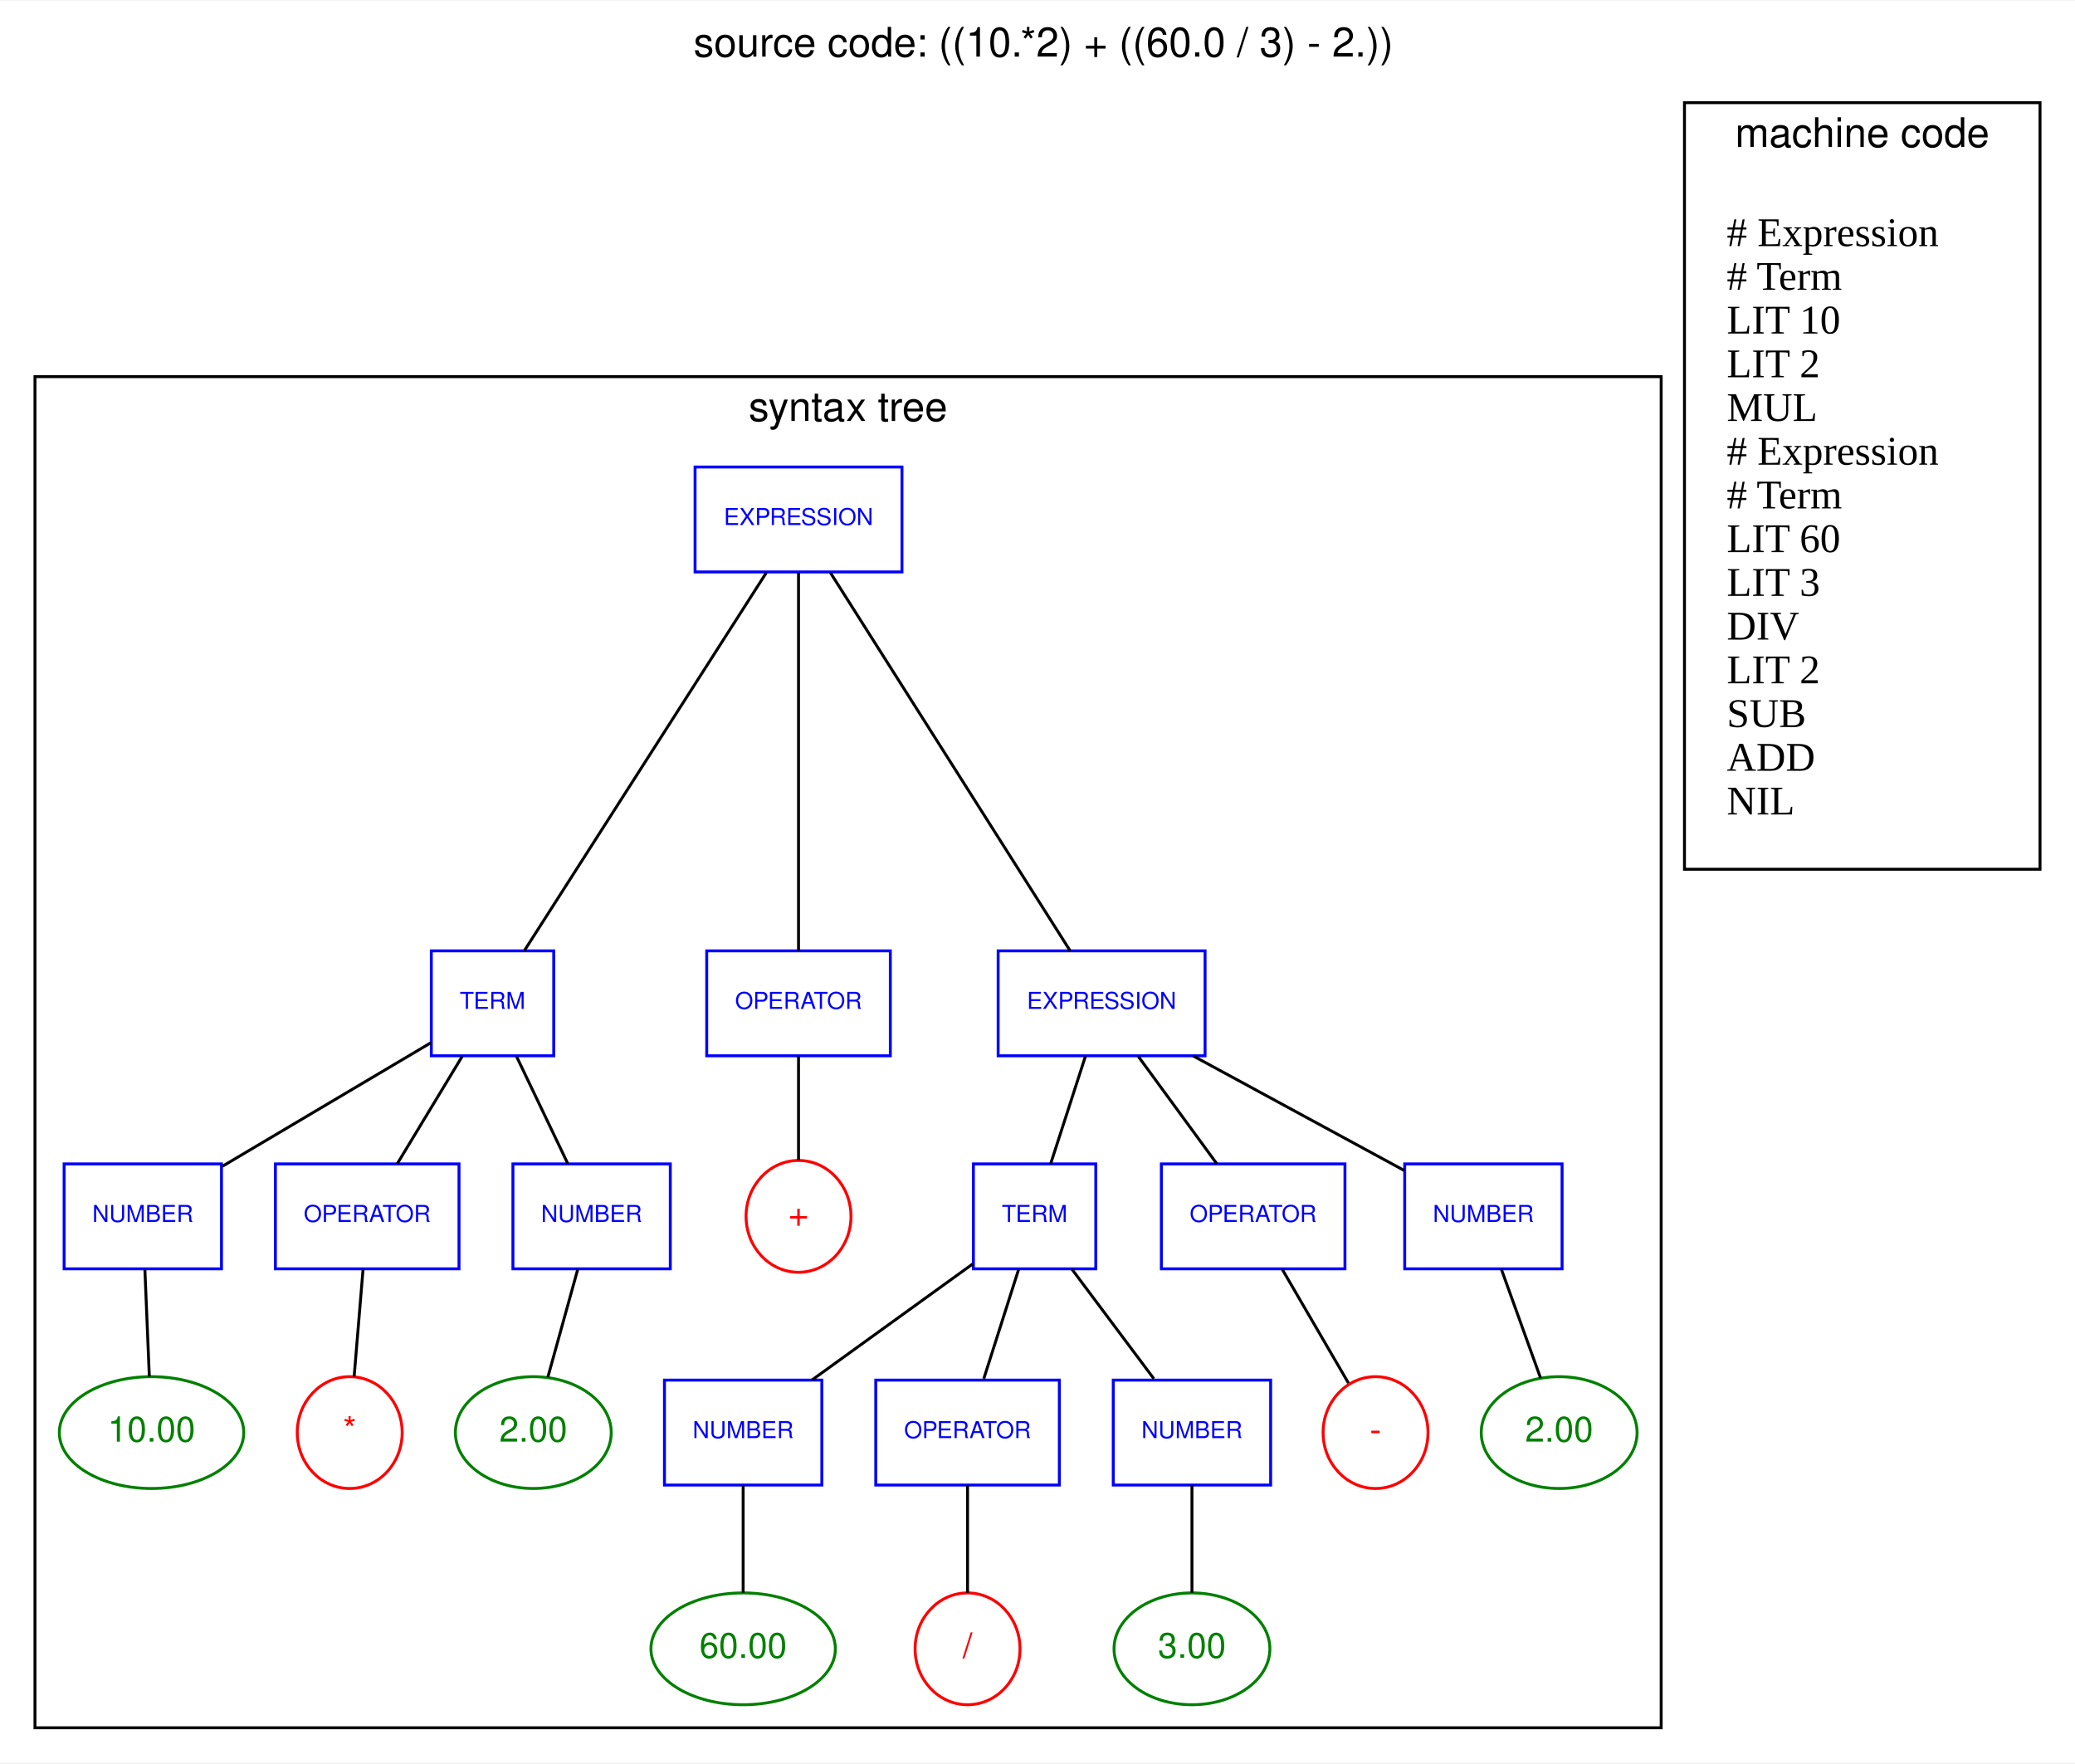
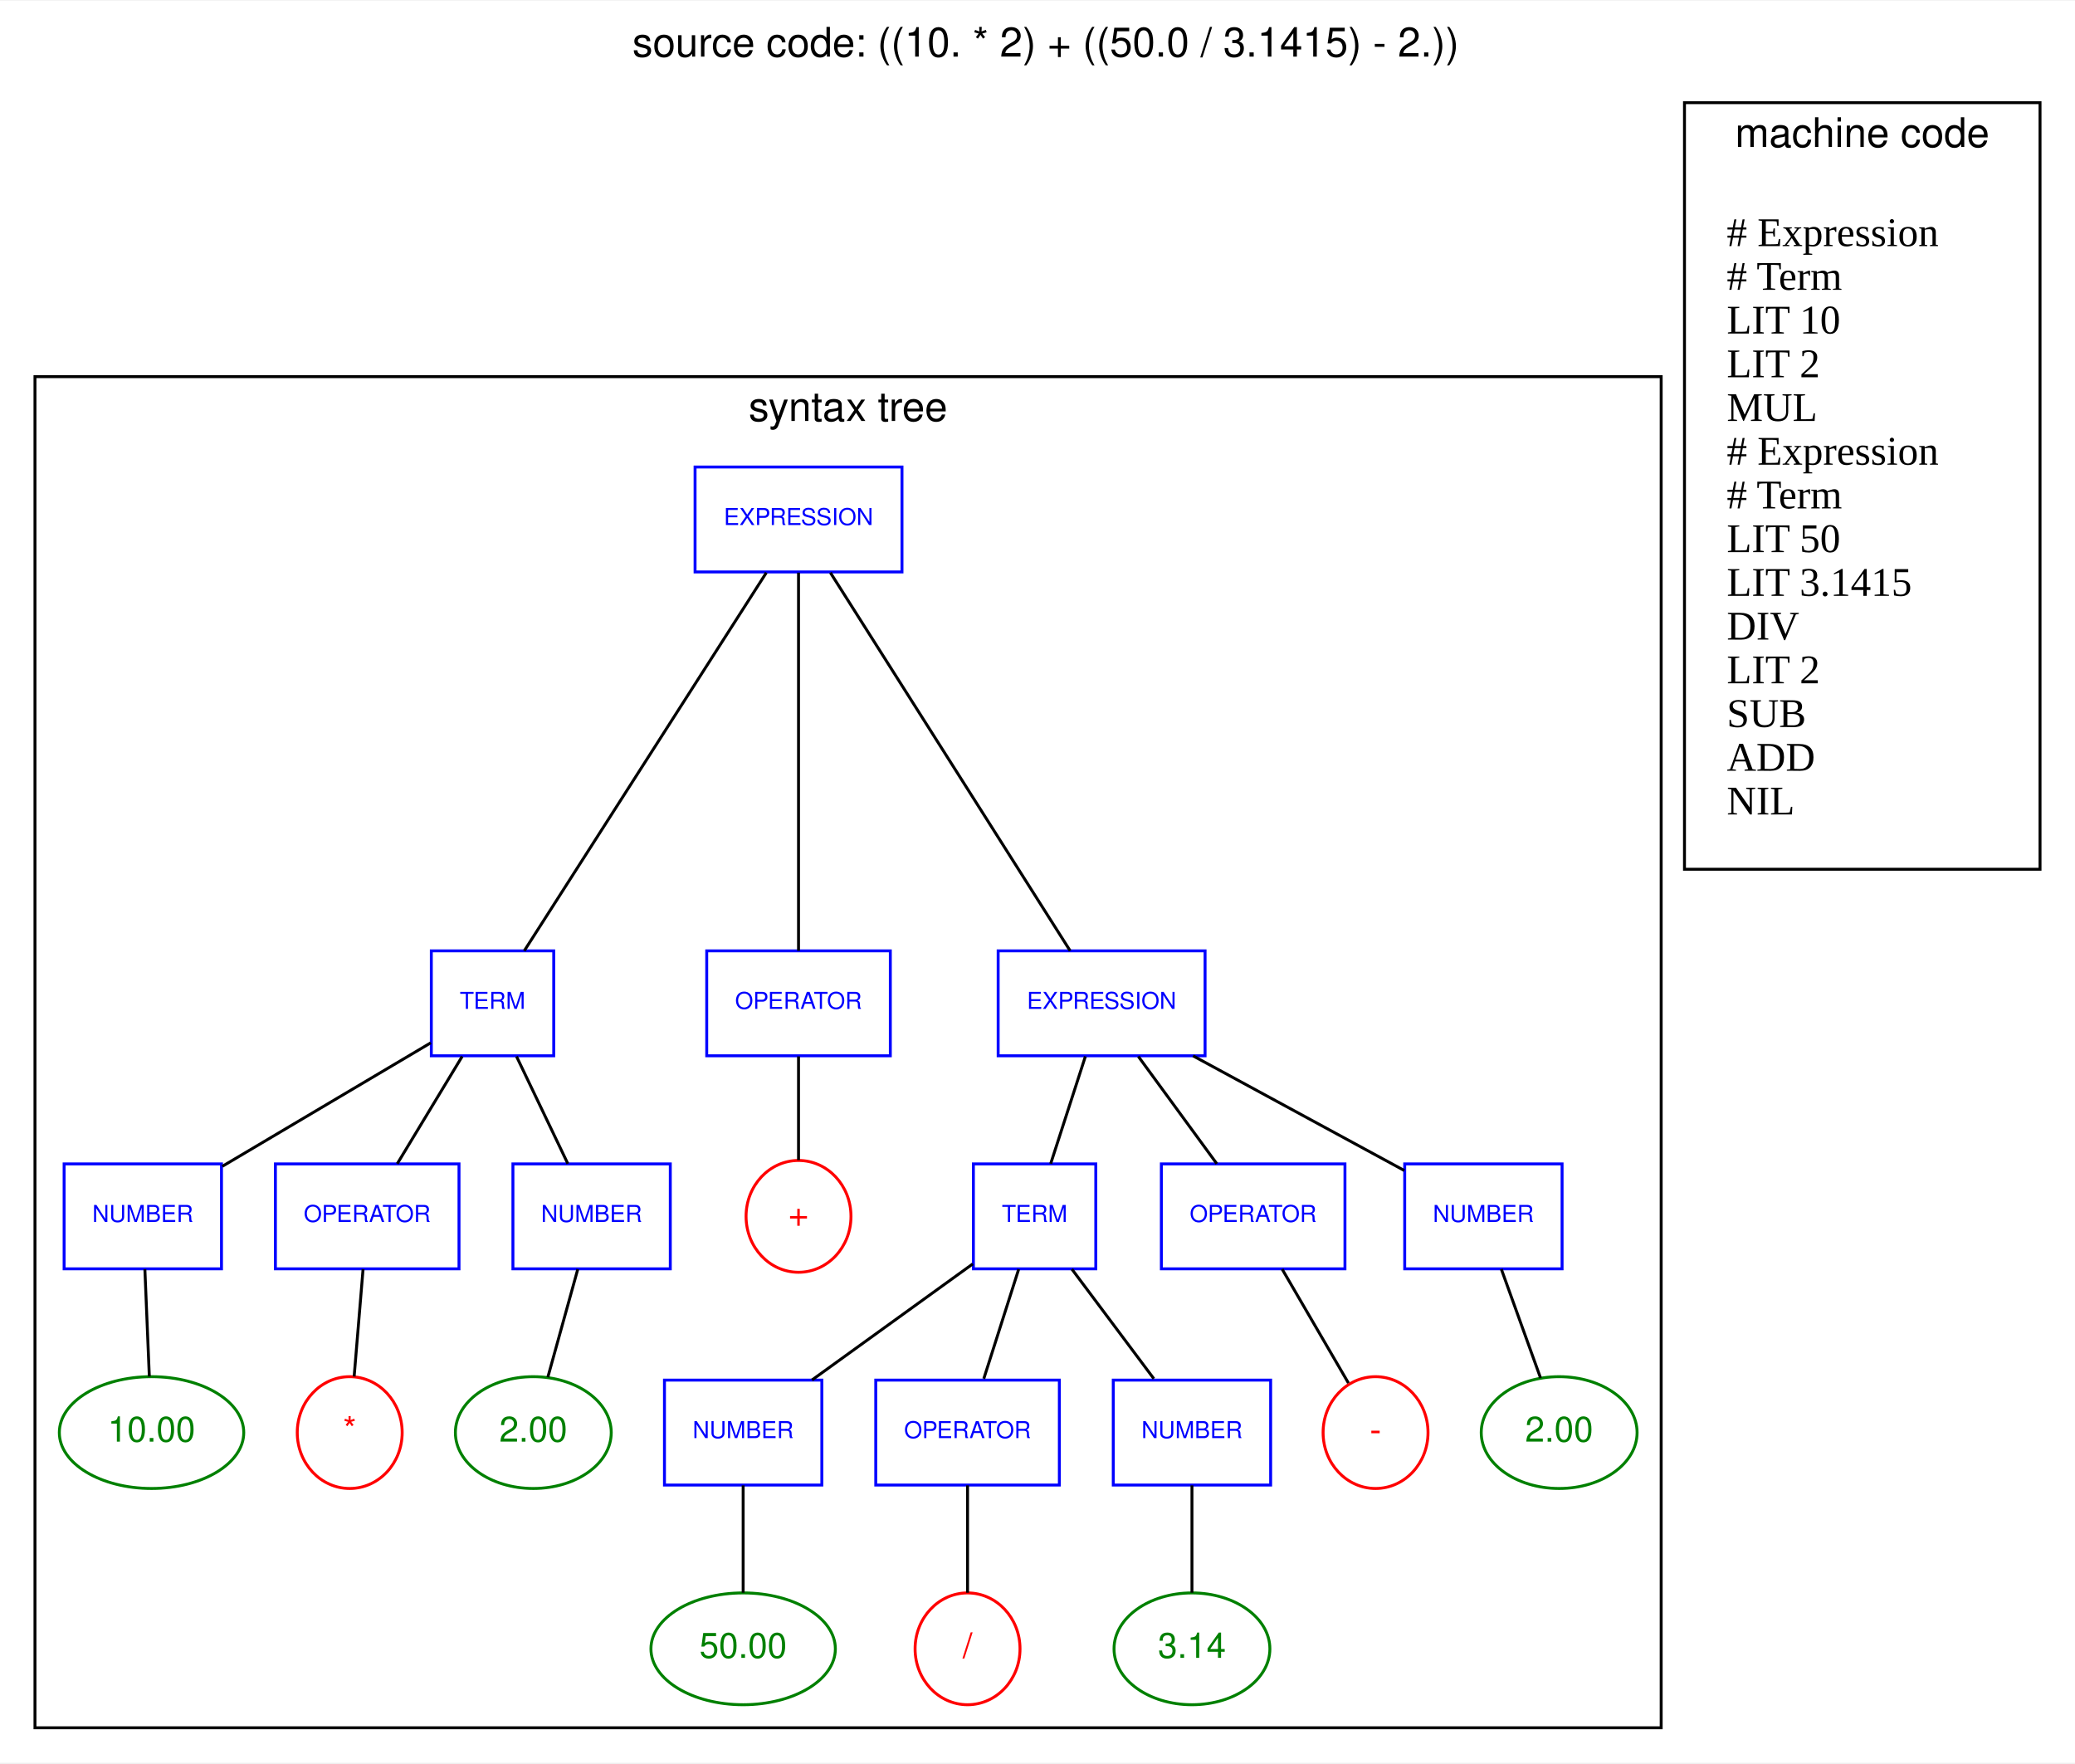
<svg xmlns="http://www.w3.org/2000/svg" width="712pt" height="605pt" viewBox="0.00 0.00 712.00 604.55">
  <g id="graph0" class="graph" transform="scale(1 1) rotate(0) translate(4 600.55)">
    <polygon fill="white" stroke="transparent" points="-4,4 -4,-600.55 708,-600.55 708,4 -4,4" />
-     <text text-anchor="start" x="234" y="-581.35" font-family="Helvetica,Arial,sans-serif" font-size="14.00">source code: ((10.*2) + ((60.0 / 3) - 2.)) </text>
+     <text text-anchor="start" x="213" y="-581.35" font-family="Helvetica,Arial,sans-serif" font-size="14.00">source code: ((10. * 2) + ((50.0 / 3.1415) - 2.)) </text>
    <g id="clust1" class="cluster">
      <polygon fill="none" stroke="black" points="8,-8 8,-471.55 566,-471.55 566,-8 8,-8" />
      <text text-anchor="middle" x="287" y="-456.35" font-family="Helvetica,Arial,sans-serif" font-size="14.00">syntax tree</text>
    </g>
    <g id="clust2" class="cluster">
      <polygon fill="none" stroke="black" points="574,-302.55 574,-565.55 696,-565.55 696,-302.55 574,-302.55" />
      <text text-anchor="middle" x="635" y="-550.35" font-family="Helvetica,Arial,sans-serif" font-size="14.00">machine code</text>
    </g>
    <g id="node1" class="node">
      <polygon fill="white" stroke="blue" points="305.5,-440.55 234.5,-440.55 234.5,-404.55 305.5,-404.55 305.5,-440.55" />
      <text text-anchor="middle" x="270" y="-420.65" font-family="Helvetica,Arial,sans-serif" font-size="8.00" fill="blue"> EXPRESSION </text>
    </g>
    <g id="node2" class="node">
      <polygon fill="white" stroke="blue" points="186,-274.55 144,-274.55 144,-238.55 186,-238.55 186,-274.55" />
      <text text-anchor="middle" x="165" y="-254.65" font-family="Helvetica,Arial,sans-serif" font-size="8.00" fill="blue"> TERM </text>
    </g>
    <g id="edge1" class="edge">
      <path fill="none" stroke="black" d="M258.96,-404.31C238.74,-372.73 196,-305.97 175.89,-274.56" />
    </g>
    <g id="node9" class="node">
      <polygon fill="white" stroke="blue" points="301.5,-274.55 238.5,-274.55 238.5,-238.55 301.5,-238.55 301.5,-274.55" />
      <text text-anchor="middle" x="270" y="-254.65" font-family="Helvetica,Arial,sans-serif" font-size="8.00" fill="blue"> OPERATOR </text>
    </g>
    <g id="edge9" class="edge">
      <path fill="none" stroke="black" d="M270,-404.31C270,-372.73 270,-305.97 270,-274.56" />
    </g>
    <g id="node11" class="node">
      <polygon fill="white" stroke="blue" points="409.5,-274.55 338.5,-274.55 338.5,-238.55 409.5,-238.55 409.5,-274.55" />
      <text text-anchor="middle" x="374" y="-254.65" font-family="Helvetica,Arial,sans-serif" font-size="8.00" fill="blue"> EXPRESSION </text>
    </g>
    <g id="edge10" class="edge">
      <path fill="none" stroke="black" d="M280.93,-404.31C300.96,-372.73 343.3,-305.97 363.21,-274.56" />
    </g>
    <g id="node3" class="node">
      <polygon fill="white" stroke="blue" points="72,-201.46 18,-201.46 18,-165.46 72,-165.46 72,-201.46" />
      <text text-anchor="middle" x="45" y="-181.56" font-family="Helvetica,Arial,sans-serif" font-size="8.00" fill="blue"> NUMBER </text>
    </g>
    <g id="edge2" class="edge">
      <path fill="none" stroke="black" d="M143.82,-243.01C123.91,-231.21 93.99,-213.48 72.29,-200.63" />
    </g>
    <g id="node5" class="node">
      <polygon fill="white" stroke="blue" points="153.5,-201.46 90.5,-201.46 90.5,-165.46 153.5,-165.46 153.5,-201.46" />
      <text text-anchor="middle" x="122" y="-181.56" font-family="Helvetica,Arial,sans-serif" font-size="8.00" fill="blue"> OPERATOR </text>
    </g>
    <g id="edge5" class="edge">
      <path fill="none" stroke="black" d="M154.59,-238.34C147.83,-227.16 139.05,-212.66 132.31,-201.51" />
    </g>
    <g id="node7" class="node">
      <polygon fill="white" stroke="blue" points="226,-201.46 172,-201.46 172,-165.46 226,-165.46 226,-201.46" />
      <text text-anchor="middle" x="199" y="-181.56" font-family="Helvetica,Arial,sans-serif" font-size="8.00" fill="blue"> NUMBER </text>
    </g>
    <g id="edge6" class="edge">
      <path fill="none" stroke="black" d="M173.23,-238.34C178.58,-227.16 185.51,-212.66 190.85,-201.51" />
    </g>
    <g id="node4" class="node">
      <ellipse fill="white" stroke="green" cx="48" cy="-109.28" rx="31.64" ry="19.18" />
      <text text-anchor="middle" x="48" y="-106.18" font-family="Helvetica,Arial,sans-serif" font-size="12.00" fill="green">10.00</text>
    </g>
    <g id="edge3" class="edge">
      <path fill="none" stroke="black" d="M45.71,-165.35C46.17,-154.26 46.77,-139.83 47.24,-128.52" />
    </g>
    <g id="node6" class="node">
      <ellipse fill="white" stroke="red" cx="116" cy="-109.28" rx="18" ry="19.18" />
      <text text-anchor="middle" x="116" y="-106.18" font-family="Helvetica,Arial,sans-serif" font-size="12.00" fill="red">*</text>
    </g>
    <g id="edge4" class="edge">
      <path fill="none" stroke="black" d="M120.58,-165.35C119.66,-154.26 118.46,-139.83 117.52,-128.52" />
    </g>
    <g id="node8" class="node">
      <ellipse fill="white" stroke="green" cx="179" cy="-109.28" rx="26.74" ry="19.18" />
      <text text-anchor="middle" x="179" y="-106.18" font-family="Helvetica,Arial,sans-serif" font-size="12.00" fill="green">2.00</text>
    </g>
    <g id="edge7" class="edge">
      <path fill="none" stroke="black" d="M194.26,-165.35C191.16,-154.18 187.13,-139.61 183.98,-128.27" />
    </g>
    <g id="node10" class="node">
      <ellipse fill="white" stroke="red" cx="270" cy="-183.46" rx="18" ry="19.18" />
      <text text-anchor="middle" x="270" y="-180.36" font-family="Helvetica,Arial,sans-serif" font-size="12.00" fill="red">+</text>
    </g>
    <g id="edge8" class="edge">
      <path fill="none" stroke="black" d="M270,-238.34C270,-227.58 270,-213.72 270,-202.75" />
    </g>
    <g id="node12" class="node">
      <polygon fill="white" stroke="blue" points="372,-201.46 330,-201.46 330,-165.46 372,-165.46 372,-201.46" />
      <text text-anchor="middle" x="351" y="-181.56" font-family="Helvetica,Arial,sans-serif" font-size="8.00" fill="blue"> TERM </text>
    </g>
    <g id="edge11" class="edge">
      <path fill="none" stroke="black" d="M368.43,-238.34C364.82,-227.16 360.12,-212.66 356.52,-201.51" />
    </g>
    <g id="node19" class="node">
      <polygon fill="white" stroke="blue" points="457.5,-201.46 394.5,-201.46 394.5,-165.46 457.5,-165.46 457.5,-201.46" />
      <text text-anchor="middle" x="426" y="-181.56" font-family="Helvetica,Arial,sans-serif" font-size="8.00" fill="blue"> OPERATOR </text>
    </g>
    <g id="edge19" class="edge">
      <path fill="none" stroke="black" d="M386.59,-238.34C394.76,-227.16 405.38,-212.66 413.53,-201.51" />
    </g>
    <g id="node21" class="node">
      <polygon fill="white" stroke="blue" points="532,-201.46 478,-201.46 478,-165.46 532,-165.46 532,-201.46" />
      <text text-anchor="middle" x="505" y="-181.56" font-family="Helvetica,Arial,sans-serif" font-size="8.00" fill="blue"> NUMBER </text>
    </g>
    <g id="edge20" class="edge">
      <path fill="none" stroke="black" d="M405.38,-238.52C427.48,-226.53 456.77,-210.63 477.87,-199.18" />
    </g>
    <g id="node13" class="node">
      <polygon fill="white" stroke="blue" points="278,-127.28 224,-127.28 224,-91.28 278,-91.28 278,-127.28" />
      <text text-anchor="middle" x="251" y="-107.38" font-family="Helvetica,Arial,sans-serif" font-size="8.00" fill="blue"> NUMBER </text>
    </g>
    <g id="edge12" class="edge">
      <path fill="none" stroke="black" d="M329.79,-167.15C313.62,-155.48 291.36,-139.41 274.63,-127.33" />
    </g>
    <g id="node15" class="node">
      <polygon fill="white" stroke="blue" points="359.5,-127.28 296.5,-127.28 296.5,-91.28 359.5,-91.28 359.5,-127.28" />
      <text text-anchor="middle" x="328" y="-107.38" font-family="Helvetica,Arial,sans-serif" font-size="8.00" fill="blue"> OPERATOR </text>
    </g>
    <g id="edge15" class="edge">
      <path fill="none" stroke="black" d="M345.55,-165.35C341.94,-154.01 337.21,-139.18 333.57,-127.76" />
    </g>
    <g id="node17" class="node">
      <polygon fill="white" stroke="blue" points="432,-127.28 378,-127.28 378,-91.28 432,-91.28 432,-127.28" />
      <text text-anchor="middle" x="405" y="-107.38" font-family="Helvetica,Arial,sans-serif" font-size="8.00" fill="blue"> NUMBER </text>
    </g>
    <g id="edge16" class="edge">
      <path fill="none" stroke="black" d="M363.8,-165.35C372.28,-154.01 383.38,-139.18 391.92,-127.76" />
    </g>
    <g id="node14" class="node">
      <ellipse fill="white" stroke="green" cx="251" cy="-35.09" rx="31.64" ry="19.18" />
-       <text text-anchor="middle" x="251" y="-31.99" font-family="Helvetica,Arial,sans-serif" font-size="12.00" fill="green">60.00</text>
+       <text text-anchor="middle" x="251" y="-31.99" font-family="Helvetica,Arial,sans-serif" font-size="12.00" fill="green">50.00</text>
    </g>
    <g id="edge13" class="edge">
      <path fill="none" stroke="black" d="M251,-91.17C251,-80.08 251,-65.65 251,-54.34" />
    </g>
    <g id="node16" class="node">
      <ellipse fill="white" stroke="red" cx="328" cy="-35.09" rx="18" ry="19.18" />
      <text text-anchor="middle" x="328" y="-31.99" font-family="Helvetica,Arial,sans-serif" font-size="12.00" fill="red">/</text>
    </g>
    <g id="edge14" class="edge">
      <path fill="none" stroke="black" d="M328,-91.17C328,-80.08 328,-65.65 328,-54.34" />
    </g>
    <g id="node18" class="node">
      <ellipse fill="white" stroke="green" cx="405" cy="-35.09" rx="26.74" ry="19.18" />
-       <text text-anchor="middle" x="405" y="-31.99" font-family="Helvetica,Arial,sans-serif" font-size="12.00" fill="green">3.00</text>
+       <text text-anchor="middle" x="405" y="-31.99" font-family="Helvetica,Arial,sans-serif" font-size="12.00" fill="green">3.14</text>
    </g>
    <g id="edge17" class="edge">
      <path fill="none" stroke="black" d="M405,-91.17C405,-80.08 405,-65.65 405,-54.34" />
    </g>
    <g id="node20" class="node">
      <ellipse fill="white" stroke="red" cx="468" cy="-109.28" rx="18" ry="19.18" />
      <text text-anchor="middle" x="468" y="-106.18" font-family="Helvetica,Arial,sans-serif" font-size="12.00" fill="red">-</text>
    </g>
    <g id="edge18" class="edge">
      <path fill="none" stroke="black" d="M435.95,-165.35C442.84,-153.51 451.95,-137.86 458.69,-126.27" />
    </g>
    <g id="node22" class="node">
      <ellipse fill="white" stroke="green" cx="531" cy="-109.28" rx="26.74" ry="19.18" />
      <text text-anchor="middle" x="531" y="-106.18" font-family="Helvetica,Arial,sans-serif" font-size="12.00" fill="green">2.00</text>
    </g>
    <g id="edge21" class="edge">
      <path fill="none" stroke="black" d="M511.16,-165.35C515.22,-154.1 520.51,-139.4 524.61,-128.01" />
    </g>
    <g id="node23" class="node">
      <polygon fill="white" stroke="transparent" points="688.5,-534.55 581.5,-534.55 581.5,-310.55 688.5,-310.55 688.5,-534.55" />
      <text text-anchor="start" x="588.5" y="-516.35" font-family="Courier:bold" font-size="14.00"># Expression</text>
      <text text-anchor="start" x="588.5" y="-501.35" font-family="Courier:bold" font-size="14.00"># Term</text>
      <text text-anchor="start" x="588.5" y="-486.35" font-family="Courier:bold" font-size="14.00">LIT 10</text>
      <text text-anchor="start" x="588.5" y="-471.35" font-family="Courier:bold" font-size="14.00">LIT 2</text>
      <text text-anchor="start" x="588.5" y="-456.35" font-family="Courier:bold" font-size="14.00">MUL</text>
      <text text-anchor="start" x="588.5" y="-441.35" font-family="Courier:bold" font-size="14.00"># Expression</text>
      <text text-anchor="start" x="588.5" y="-426.35" font-family="Courier:bold" font-size="14.00"># Term</text>
-       <text text-anchor="start" x="588.5" y="-411.35" font-family="Courier:bold" font-size="14.00">LIT 60</text>
-       <text text-anchor="start" x="588.5" y="-396.35" font-family="Courier:bold" font-size="14.00">LIT 3</text>
+       <text text-anchor="start" x="588.5" y="-411.35" font-family="Courier:bold" font-size="14.00">LIT 50</text>
+       <text text-anchor="start" x="588.5" y="-396.35" font-family="Courier:bold" font-size="14.00">LIT 3.1415</text>
      <text text-anchor="start" x="588.5" y="-381.35" font-family="Courier:bold" font-size="14.00">DIV</text>
      <text text-anchor="start" x="588.5" y="-366.35" font-family="Courier:bold" font-size="14.00">LIT 2</text>
      <text text-anchor="start" x="588.5" y="-351.35" font-family="Courier:bold" font-size="14.00">SUB</text>
      <text text-anchor="start" x="588.5" y="-336.35" font-family="Courier:bold" font-size="14.00">ADD</text>
      <text text-anchor="start" x="588.5" y="-321.35" font-family="Courier:bold" font-size="14.00">NIL</text>
    </g>
  </g>
</svg>
